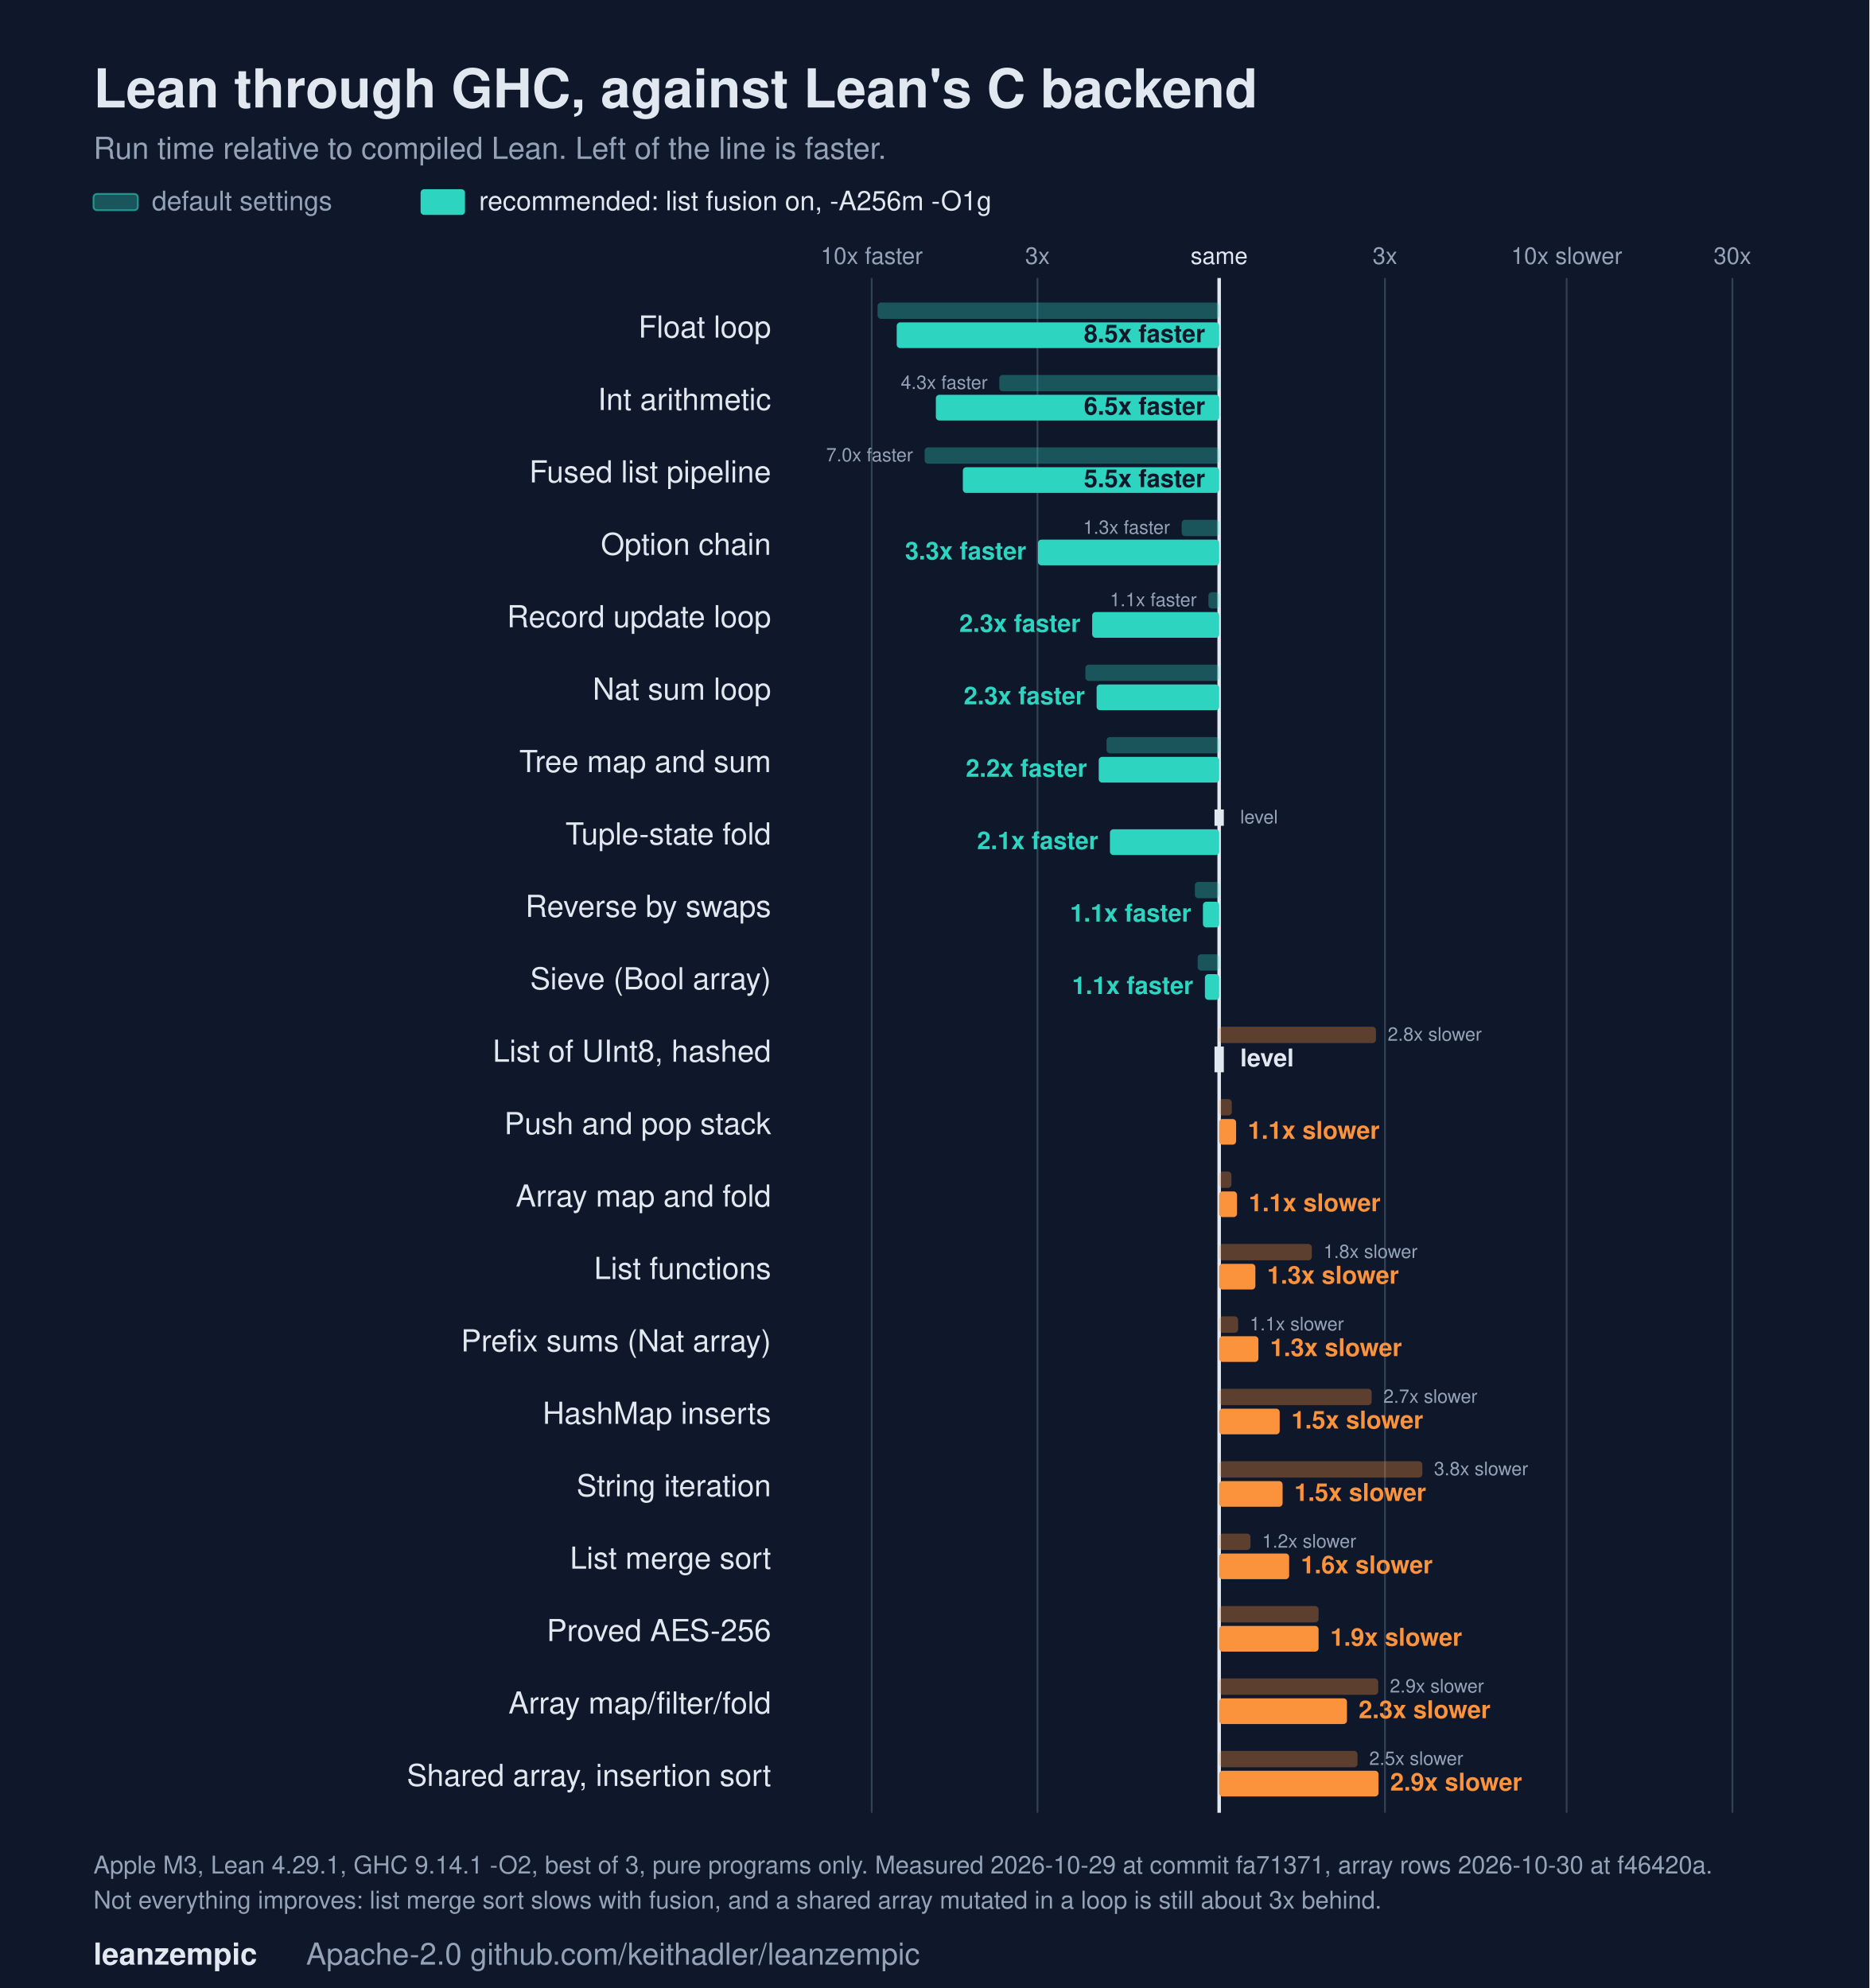
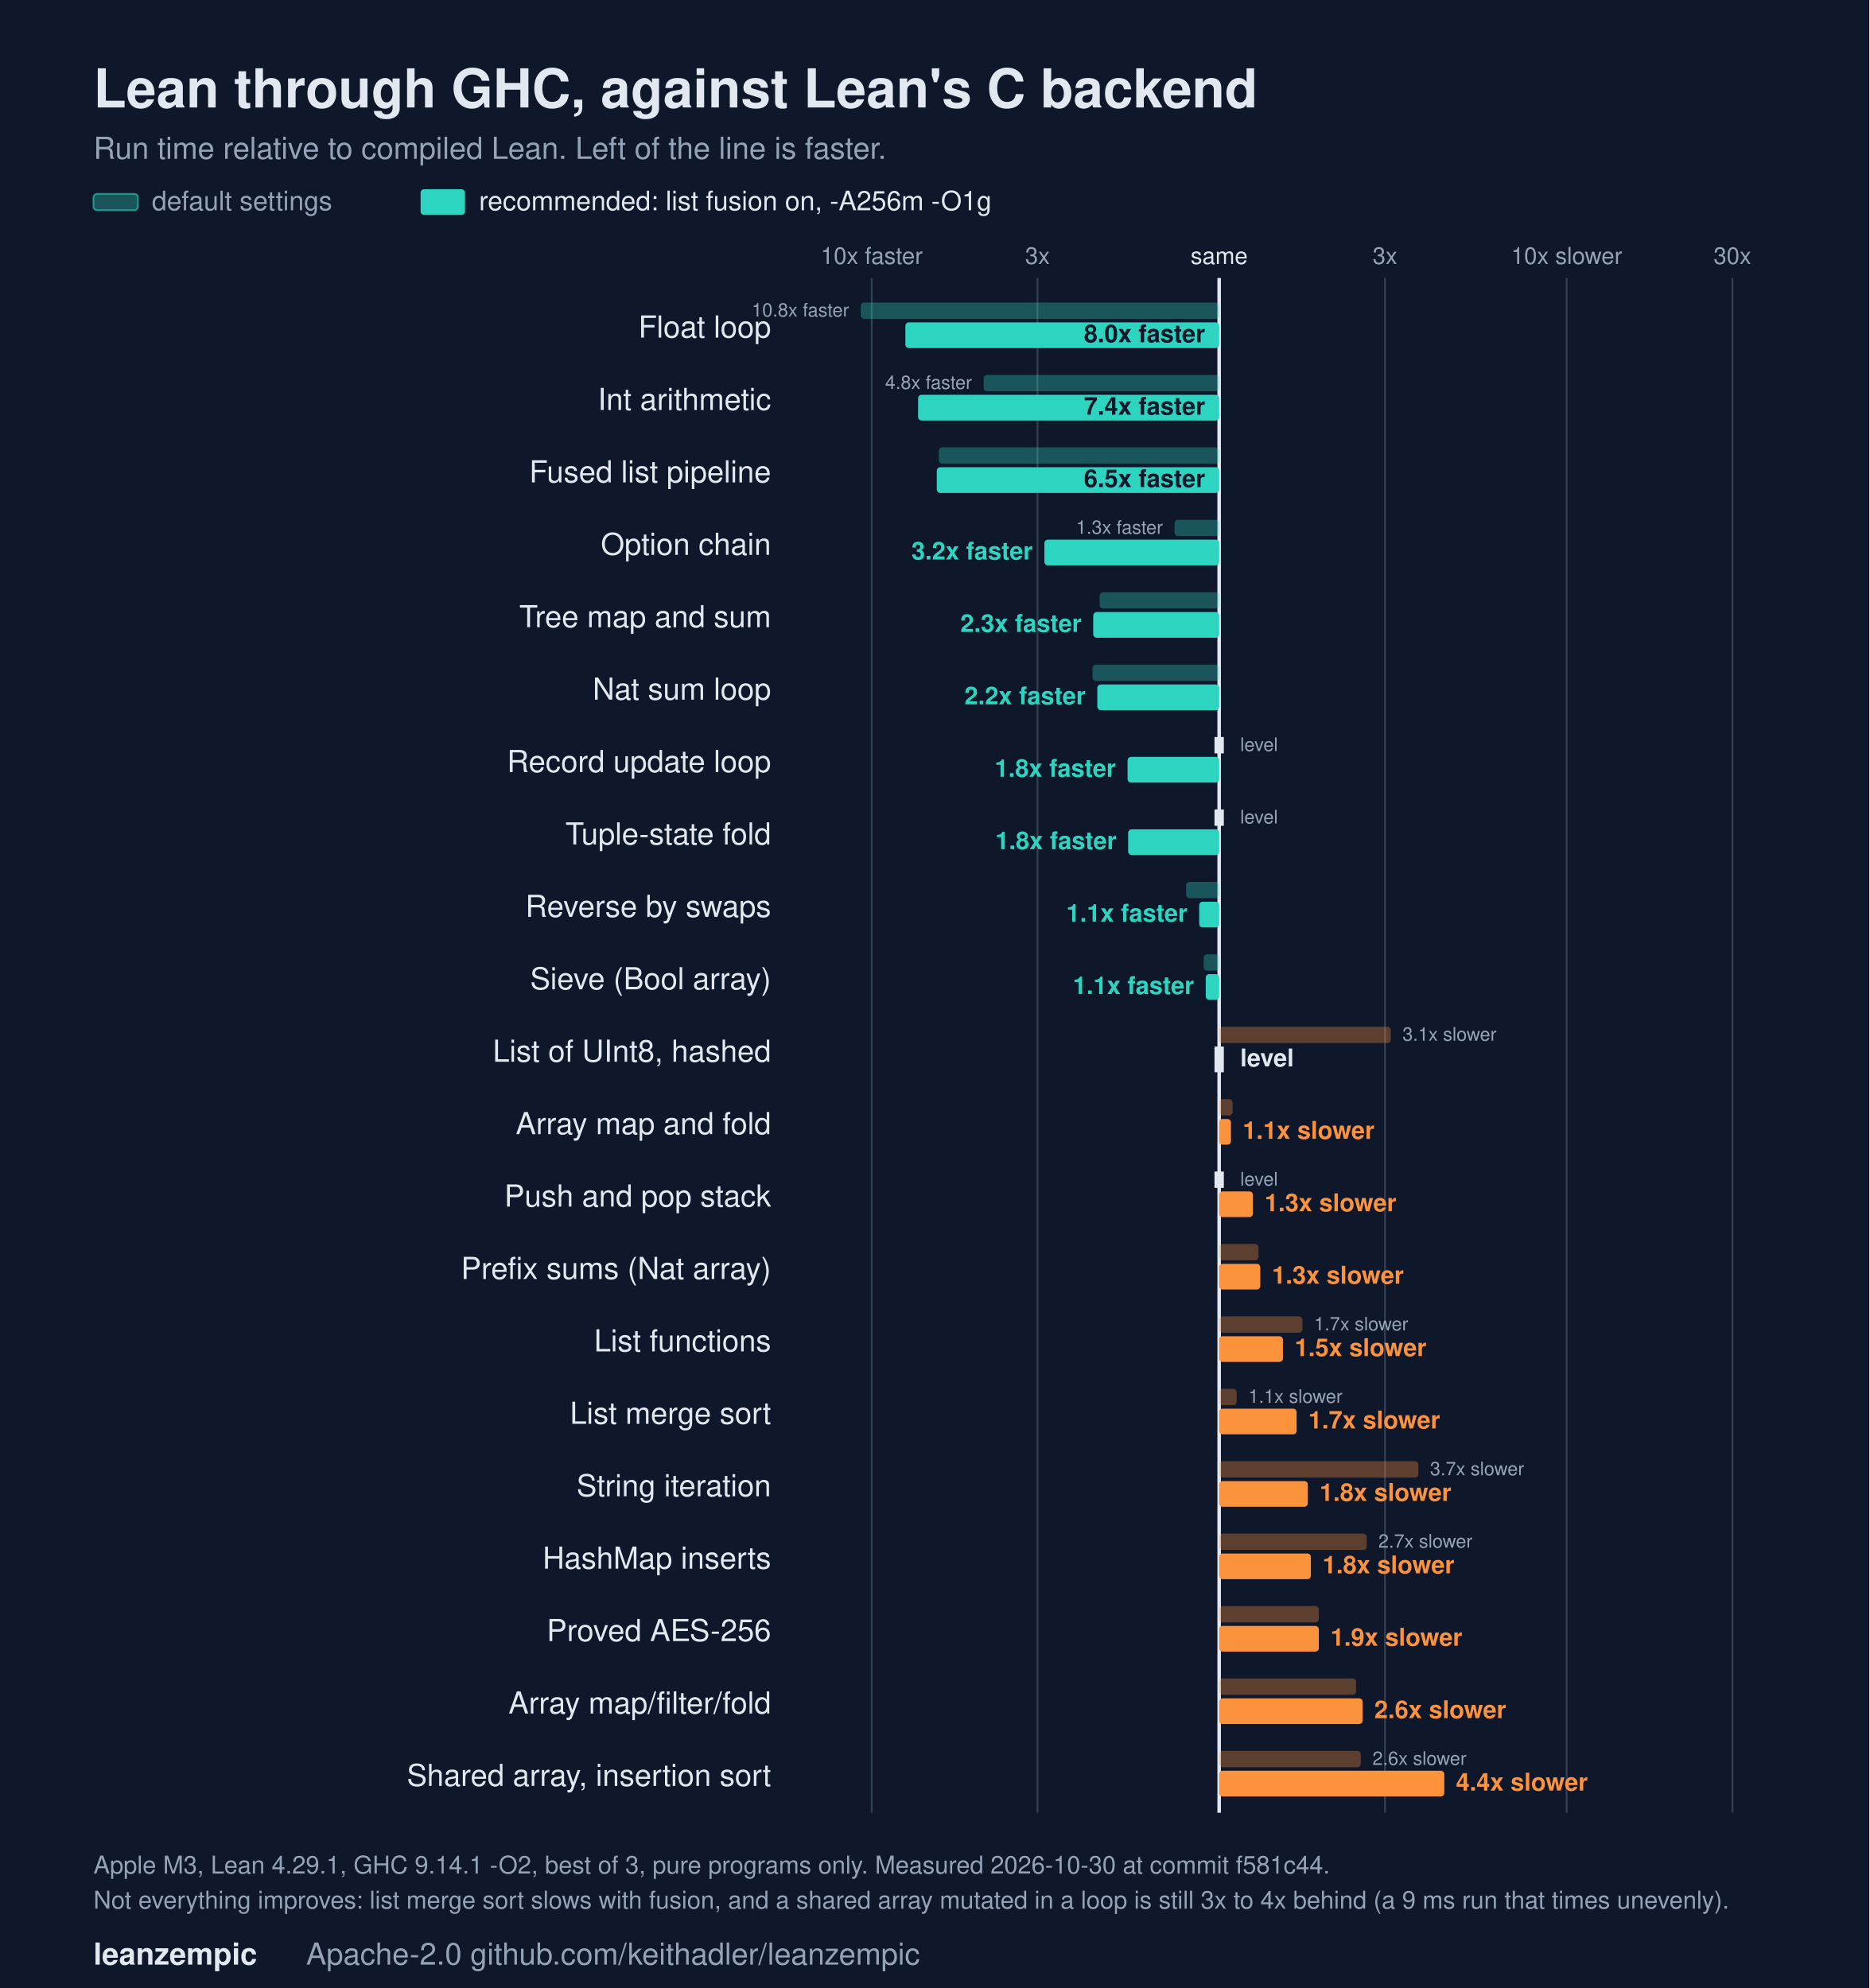
<svg xmlns="http://www.w3.org/2000/svg" width="1600" height="1702" viewBox="0 0 1600 1702" font-family="Helvetica Neue, Helvetica, Arial, sans-serif">
  <rect width="1600" height="1702" fill="#0f172a" />
  <text x="80" y="92" font-size="46" font-weight="700" fill="#e2e8f0">Lean through GHC, against Lean's C backend</text>
  <text x="80" y="136" font-size="26" fill="#94a3b8">Run time relative to compiled Lean. Left of the line is faster.</text>
  <rect x="80" y="166" width="38" height="14" rx="3" fill="#2dd4bf55" />
  <rect x="80" y="166" width="38" height="14" rx="3" fill="none" stroke="#2dd4bf" stroke-width="1.5" opacity=".6" />
  <text x="130" y="180" font-size="23" fill="#94a3b8">default settings</text>
  <rect x="360" y="162" width="38" height="22" rx="3" fill="#2dd4bf" />
  <text x="410" y="180" font-size="23" fill="#e2e8f0">recommended: list fusion on, -A256m -O1g</text>
  <line x1="746.1" y1="238" x2="746.1" y2="1552" stroke="#334155" stroke-width="1.5" />
  <text x="746.1" y="226" font-size="20" text-anchor="middle" fill="#94a3b8">10x faster</text>
  <line x1="888.0" y1="238" x2="888.0" y2="1552" stroke="#334155" stroke-width="1.5" />
  <text x="888.0" y="226" font-size="20" text-anchor="middle" fill="#94a3b8">3x</text>
  <line x1="1043.5" y1="238" x2="1043.5" y2="1552" stroke="#e2e8f0" stroke-width="3" />
  <text x="1043.5" y="226" font-size="20" text-anchor="middle" fill="#e2e8f0">same</text>
  <line x1="1185.4" y1="238" x2="1185.4" y2="1552" stroke="#334155" stroke-width="1.5" />
  <text x="1185.4" y="226" font-size="20" text-anchor="middle" fill="#94a3b8">3x</text>
  <line x1="1340.9" y1="238" x2="1340.9" y2="1552" stroke="#334155" stroke-width="1.5" />
  <text x="1340.9" y="226" font-size="20" text-anchor="middle" fill="#94a3b8">10x slower</text>
  <line x1="1482.8" y1="238" x2="1482.8" y2="1552" stroke="#334155" stroke-width="1.5" />
  <text x="1482.8" y="226" font-size="20" text-anchor="middle" fill="#94a3b8">30x</text>
  <text x="660" y="289.0" font-size="26" text-anchor="end" fill="#e2e8f0">Float loop</text>
-   <rect x="751.1" y="259.0" width="292.4" height="14" rx="3" fill="#2dd4bf55" />
-   <rect x="767.5" y="276.0" width="276.0" height="22" rx="3" fill="#2dd4bf" />
-   <text x="1031.5" y="293.0" font-size="21" font-weight="700" text-anchor="end" fill="#0f172a">8.5x faster</text>
+   <rect x="736.7" y="259.0" width="306.8" height="14" rx="3" fill="#2dd4bf55" />
+   <text x="726.7" y="271.0" font-size="16" text-anchor="end" fill="#94a3b8">10.8x faster</text>
+   <rect x="774.9" y="276.0" width="268.6" height="22" rx="3" fill="#2dd4bf" />
+   <text x="1031.5" y="293.0" font-size="21" font-weight="700" text-anchor="end" fill="#0f172a">8.0x faster</text>
  <text x="660" y="351.0" font-size="26" text-anchor="end" fill="#e2e8f0">Int arithmetic</text>
-   <rect x="855.3" y="321.0" width="188.2" height="14" rx="3" fill="#2dd4bf55" />
-   <text x="845.3" y="333.0" font-size="16" text-anchor="end" fill="#94a3b8">4.3x faster</text>
-   <rect x="801.0" y="338.0" width="242.5" height="22" rx="3" fill="#2dd4bf" />
-   <text x="1031.5" y="355.0" font-size="21" font-weight="700" text-anchor="end" fill="#0f172a">6.5x faster</text>
+   <rect x="841.9" y="321.0" width="201.6" height="14" rx="3" fill="#2dd4bf55" />
+   <text x="831.9" y="333.0" font-size="16" text-anchor="end" fill="#94a3b8">4.8x faster</text>
+   <rect x="785.8" y="338.0" width="257.7" height="22" rx="3" fill="#2dd4bf" />
+   <text x="1031.5" y="355.0" font-size="21" font-weight="700" text-anchor="end" fill="#0f172a">7.4x faster</text>
  <text x="660" y="413.0" font-size="26" text-anchor="end" fill="#e2e8f0">Fused list pipeline</text>
-   <rect x="791.4" y="383.0" width="252.1" height="14" rx="3" fill="#2dd4bf55" />
-   <text x="781.4" y="395.0" font-size="16" text-anchor="end" fill="#94a3b8">7.0x faster</text>
-   <rect x="824.1" y="400.0" width="219.4" height="22" rx="3" fill="#2dd4bf" />
-   <text x="1031.5" y="417.0" font-size="21" font-weight="700" text-anchor="end" fill="#0f172a">5.5x faster</text>
+   <rect x="803.5" y="383.0" width="240.0" height="14" rx="3" fill="#2dd4bf55" />
+   <rect x="801.8" y="400.0" width="241.7" height="22" rx="3" fill="#2dd4bf" />
+   <text x="1031.5" y="417.0" font-size="21" font-weight="700" text-anchor="end" fill="#0f172a">6.5x faster</text>
  <text x="660" y="475.0" font-size="26" text-anchor="end" fill="#e2e8f0">Option chain</text>
-   <rect x="1011.4" y="445.0" width="32.1" height="14" rx="3" fill="#2dd4bf55" />
-   <text x="1001.4" y="457.0" font-size="16" text-anchor="end" fill="#94a3b8">1.3x faster</text>
-   <rect x="888.4" y="462.0" width="155.1" height="22" rx="3" fill="#2dd4bf" />
-   <text x="878.4" y="479.0" font-size="21" font-weight="700" text-anchor="end" fill="#2dd4bf">3.3x faster</text>
-   <text x="660" y="537.0" font-size="26" text-anchor="end" fill="#e2e8f0">Record update loop</text>
-   <rect x="1034.3" y="507.0" width="9.2" height="14" rx="3" fill="#2dd4bf55" />
-   <text x="1024.3" y="519.0" font-size="16" text-anchor="end" fill="#94a3b8">1.1x faster</text>
-   <rect x="934.8" y="524.0" width="108.7" height="22" rx="3" fill="#2dd4bf" />
-   <text x="924.8" y="541.0" font-size="21" font-weight="700" text-anchor="end" fill="#2dd4bf">2.3x faster</text>
+   <rect x="1005.3" y="445.0" width="38.2" height="14" rx="3" fill="#2dd4bf55" />
+   <text x="995.3" y="457.0" font-size="16" text-anchor="end" fill="#94a3b8">1.3x faster</text>
+   <rect x="893.9" y="462.0" width="149.6" height="22" rx="3" fill="#2dd4bf" />
+   <text x="883.9" y="479.0" font-size="21" font-weight="700" text-anchor="end" fill="#2dd4bf">3.2x faster</text>
+   <text x="660" y="537.0" font-size="26" text-anchor="end" fill="#e2e8f0">Tree map and sum</text>
+   <rect x="941.2" y="507.0" width="102.3" height="14" rx="3" fill="#2dd4bf55" />
+   <rect x="935.7" y="524.0" width="107.8" height="22" rx="3" fill="#2dd4bf" />
+   <text x="925.7" y="541.0" font-size="21" font-weight="700" text-anchor="end" fill="#2dd4bf">2.3x faster</text>
  <text x="660" y="599.0" font-size="26" text-anchor="end" fill="#e2e8f0">Nat sum loop</text>
-   <rect x="929.0" y="569.0" width="114.5" height="14" rx="3" fill="#2dd4bf55" />
-   <rect x="938.6" y="586.0" width="104.9" height="22" rx="3" fill="#2dd4bf" />
-   <text x="928.6" y="603.0" font-size="21" font-weight="700" text-anchor="end" fill="#2dd4bf">2.3x faster</text>
-   <text x="660" y="661.0" font-size="26" text-anchor="end" fill="#e2e8f0">Tree map and sum</text>
-   <rect x="947.1" y="631.0" width="96.4" height="14" rx="3" fill="#2dd4bf55" />
-   <rect x="940.4" y="648.0" width="103.1" height="22" rx="3" fill="#2dd4bf" />
-   <text x="930.4" y="665.0" font-size="21" font-weight="700" text-anchor="end" fill="#2dd4bf">2.2x faster</text>
+   <rect x="935.1" y="569.0" width="108.4" height="14" rx="3" fill="#2dd4bf55" />
+   <rect x="939.2" y="586.0" width="104.3" height="22" rx="3" fill="#2dd4bf" />
+   <text x="929.2" y="603.0" font-size="21" font-weight="700" text-anchor="end" fill="#2dd4bf">2.2x faster</text>
+   <text x="660" y="661.0" font-size="26" text-anchor="end" fill="#e2e8f0">Record update loop</text>
+   <rect x="1039.5" y="631.0" width="8" height="14" fill="#e2e8f0" />
+   <text x="1061.5" y="643.0" font-size="16" text-anchor="start" fill="#94a3b8">level</text>
+   <rect x="965.1" y="648.0" width="78.4" height="22" rx="3" fill="#2dd4bf" />
+   <text x="955.1" y="665.0" font-size="21" font-weight="700" text-anchor="end" fill="#2dd4bf">1.8x faster</text>
  <text x="660" y="723.0" font-size="26" text-anchor="end" fill="#e2e8f0">Tuple-state fold</text>
  <rect x="1039.5" y="693.0" width="8" height="14" fill="#e2e8f0" />
  <text x="1061.5" y="705.0" font-size="16" text-anchor="start" fill="#94a3b8">level</text>
-   <rect x="950.0" y="710.0" width="93.5" height="22" rx="3" fill="#2dd4bf" />
-   <text x="940.0" y="727.0" font-size="21" font-weight="700" text-anchor="end" fill="#2dd4bf">2.1x faster</text>
+   <rect x="965.6" y="710.0" width="77.9" height="22" rx="3" fill="#2dd4bf" />
+   <text x="955.6" y="727.0" font-size="21" font-weight="700" text-anchor="end" fill="#2dd4bf">1.8x faster</text>
  <text x="660" y="785.0" font-size="26" text-anchor="end" fill="#e2e8f0">Reverse by swaps</text>
-   <rect x="1022.7" y="755.0" width="20.8" height="14" rx="3" fill="#2dd4bf55" />
-   <rect x="1029.6" y="772.0" width="13.9" height="22" rx="3" fill="#2dd4bf" />
-   <text x="1019.6" y="789.0" font-size="21" font-weight="700" text-anchor="end" fill="#2dd4bf">1.1x faster</text>
+   <rect x="1015.2" y="755.0" width="28.3" height="14" rx="3" fill="#2dd4bf55" />
+   <rect x="1026.4" y="772.0" width="17.1" height="22" rx="3" fill="#2dd4bf" />
+   <text x="1016.4" y="789.0" font-size="21" font-weight="700" text-anchor="end" fill="#2dd4bf">1.1x faster</text>
  <text x="660" y="847.0" font-size="26" text-anchor="end" fill="#e2e8f0">Sieve (Bool array)</text>
-   <rect x="1025.1" y="817.0" width="18.4" height="14" rx="3" fill="#2dd4bf55" />
-   <rect x="1031.3" y="834.0" width="12.2" height="22" rx="3" fill="#2dd4bf" />
-   <text x="1021.3" y="851.0" font-size="21" font-weight="700" text-anchor="end" fill="#2dd4bf">1.1x faster</text>
+   <rect x="1030.3" y="817.0" width="13.2" height="14" rx="3" fill="#2dd4bf55" />
+   <rect x="1032.0" y="834.0" width="11.5" height="22" rx="3" fill="#2dd4bf" />
+   <text x="1022.0" y="851.0" font-size="21" font-weight="700" text-anchor="end" fill="#2dd4bf">1.1x faster</text>
  <text x="660" y="909.0" font-size="26" text-anchor="end" fill="#e2e8f0">List of UInt8, hashed</text>
-   <rect x="1043.5" y="879.0" width="134.2" height="14" rx="3" fill="#fb923c55" />
-   <text x="1187.7" y="891.0" font-size="16" text-anchor="start" fill="#94a3b8">2.8x slower</text>
+   <rect x="1043.5" y="879.0" width="146.9" height="14" rx="3" fill="#fb923c55" />
+   <text x="1200.4" y="891.0" font-size="16" text-anchor="start" fill="#94a3b8">3.1x slower</text>
  <rect x="1039.5" y="896.0" width="8" height="22" fill="#e2e8f0" />
  <text x="1061.5" y="913.0" font-size="21" font-weight="700" text-anchor="start" fill="#e2e8f0">level</text>
-   <text x="660" y="971.0" font-size="26" text-anchor="end" fill="#e2e8f0">Push and pop stack</text>
-   <rect x="1043.5" y="941.0" width="10.8" height="14" rx="3" fill="#fb923c55" />
-   <rect x="1043.5" y="958.0" width="14.5" height="22" rx="3" fill="#fb923c" />
-   <text x="1068.0" y="975.0" font-size="21" font-weight="700" text-anchor="start" fill="#fb923c">1.1x slower</text>
-   <text x="660" y="1033.0" font-size="26" text-anchor="end" fill="#e2e8f0">Array map and fold</text>
-   <rect x="1043.5" y="1003.0" width="10.5" height="14" rx="3" fill="#fb923c55" />
-   <rect x="1043.5" y="1020.0" width="15.3" height="22" rx="3" fill="#fb923c" />
-   <text x="1068.8" y="1037.0" font-size="21" font-weight="700" text-anchor="start" fill="#fb923c">1.1x slower</text>
-   <text x="660" y="1095.0" font-size="26" text-anchor="end" fill="#e2e8f0">List functions</text>
-   <rect x="1043.5" y="1065.0" width="79.3" height="14" rx="3" fill="#fb923c55" />
-   <text x="1132.8" y="1077.0" font-size="16" text-anchor="start" fill="#94a3b8">1.8x slower</text>
-   <rect x="1043.5" y="1082.0" width="31.0" height="22" rx="3" fill="#fb923c" />
-   <text x="1084.5" y="1099.0" font-size="21" font-weight="700" text-anchor="start" fill="#fb923c">1.3x slower</text>
-   <text x="660" y="1157.0" font-size="26" text-anchor="end" fill="#e2e8f0">Prefix sums (Nat array)</text>
-   <rect x="1043.5" y="1127.0" width="16.2" height="14" rx="3" fill="#fb923c55" />
-   <text x="1069.7" y="1139.0" font-size="16" text-anchor="start" fill="#94a3b8">1.1x slower</text>
-   <rect x="1043.5" y="1144.0" width="33.6" height="22" rx="3" fill="#fb923c" />
-   <text x="1087.1" y="1161.0" font-size="21" font-weight="700" text-anchor="start" fill="#fb923c">1.3x slower</text>
-   <text x="660" y="1219.0" font-size="26" text-anchor="end" fill="#e2e8f0">HashMap inserts</text>
-   <rect x="1043.5" y="1189.0" width="130.5" height="14" rx="3" fill="#fb923c55" />
-   <text x="1184.0" y="1201.0" font-size="16" text-anchor="start" fill="#94a3b8">2.7x slower</text>
-   <rect x="1043.5" y="1206.0" width="51.8" height="22" rx="3" fill="#fb923c" />
-   <text x="1105.3" y="1223.0" font-size="21" font-weight="700" text-anchor="start" fill="#fb923c">1.5x slower</text>
+   <text x="660" y="971.0" font-size="26" text-anchor="end" fill="#e2e8f0">Array map and fold</text>
+   <rect x="1043.5" y="941.0" width="11.5" height="14" rx="3" fill="#fb923c55" />
+   <rect x="1043.5" y="958.0" width="10.1" height="22" rx="3" fill="#fb923c" />
+   <text x="1063.6" y="975.0" font-size="21" font-weight="700" text-anchor="start" fill="#fb923c">1.1x slower</text>
+   <text x="660" y="1033.0" font-size="26" text-anchor="end" fill="#e2e8f0">Push and pop stack</text>
+   <rect x="1039.5" y="1003.0" width="8" height="14" fill="#e2e8f0" />
+   <text x="1061.5" y="1015.0" font-size="16" text-anchor="start" fill="#94a3b8">level</text>
+   <rect x="1043.5" y="1020.0" width="28.9" height="22" rx="3" fill="#fb923c" />
+   <text x="1082.4" y="1037.0" font-size="21" font-weight="700" text-anchor="start" fill="#fb923c">1.3x slower</text>
+   <text x="660" y="1095.0" font-size="26" text-anchor="end" fill="#e2e8f0">Prefix sums (Nat array)</text>
+   <rect x="1043.5" y="1065.0" width="33.7" height="14" rx="3" fill="#fb923c55" />
+   <rect x="1043.5" y="1082.0" width="35.2" height="22" rx="3" fill="#fb923c" />
+   <text x="1088.7" y="1099.0" font-size="21" font-weight="700" text-anchor="start" fill="#fb923c">1.3x slower</text>
+   <text x="660" y="1157.0" font-size="26" text-anchor="end" fill="#e2e8f0">List functions</text>
+   <rect x="1043.5" y="1127.0" width="71.3" height="14" rx="3" fill="#fb923c55" />
+   <text x="1124.8" y="1139.0" font-size="16" text-anchor="start" fill="#94a3b8">1.7x slower</text>
+   <rect x="1043.5" y="1144.0" width="54.6" height="22" rx="3" fill="#fb923c" />
+   <text x="1108.1" y="1161.0" font-size="21" font-weight="700" text-anchor="start" fill="#fb923c">1.5x slower</text>
+   <text x="660" y="1219.0" font-size="26" text-anchor="end" fill="#e2e8f0">List merge sort</text>
+   <rect x="1043.5" y="1189.0" width="15.0" height="14" rx="3" fill="#fb923c55" />
+   <text x="1068.5" y="1201.0" font-size="16" text-anchor="start" fill="#94a3b8">1.1x slower</text>
+   <rect x="1043.5" y="1206.0" width="66.3" height="22" rx="3" fill="#fb923c" />
+   <text x="1119.8" y="1223.0" font-size="21" font-weight="700" text-anchor="start" fill="#fb923c">1.7x slower</text>
  <text x="660" y="1281.0" font-size="26" text-anchor="end" fill="#e2e8f0">String iteration</text>
-   <rect x="1043.5" y="1251.0" width="173.9" height="14" rx="3" fill="#fb923c55" />
-   <text x="1227.4" y="1263.0" font-size="16" text-anchor="start" fill="#94a3b8">3.8x slower</text>
-   <rect x="1043.5" y="1268.0" width="54.3" height="22" rx="3" fill="#fb923c" />
-   <text x="1107.8" y="1285.0" font-size="21" font-weight="700" text-anchor="start" fill="#fb923c">1.5x slower</text>
-   <text x="660" y="1343.0" font-size="26" text-anchor="end" fill="#e2e8f0">List merge sort</text>
-   <rect x="1043.5" y="1313.0" width="26.8" height="14" rx="3" fill="#fb923c55" />
-   <text x="1080.3" y="1325.0" font-size="16" text-anchor="start" fill="#94a3b8">1.2x slower</text>
-   <rect x="1043.5" y="1330.0" width="59.9" height="22" rx="3" fill="#fb923c" />
-   <text x="1113.4" y="1347.0" font-size="21" font-weight="700" text-anchor="start" fill="#fb923c">1.6x slower</text>
+   <rect x="1043.5" y="1251.0" width="170.5" height="14" rx="3" fill="#fb923c55" />
+   <text x="1224.0" y="1263.0" font-size="16" text-anchor="start" fill="#94a3b8">3.7x slower</text>
+   <rect x="1043.5" y="1268.0" width="75.9" height="22" rx="3" fill="#fb923c" />
+   <text x="1129.4" y="1285.0" font-size="21" font-weight="700" text-anchor="start" fill="#fb923c">1.8x slower</text>
+   <text x="660" y="1343.0" font-size="26" text-anchor="end" fill="#e2e8f0">HashMap inserts</text>
+   <rect x="1043.5" y="1313.0" width="126.3" height="14" rx="3" fill="#fb923c55" />
+   <text x="1179.8" y="1325.0" font-size="16" text-anchor="start" fill="#94a3b8">2.7x slower</text>
+   <rect x="1043.5" y="1330.0" width="78.5" height="22" rx="3" fill="#fb923c" />
+   <text x="1132.0" y="1347.0" font-size="21" font-weight="700" text-anchor="start" fill="#fb923c">1.8x slower</text>
  <text x="660" y="1405.0" font-size="26" text-anchor="end" fill="#e2e8f0">Proved AES-256</text>
-   <rect x="1043.5" y="1375.0" width="85.1" height="14" rx="3" fill="#fb923c55" />
-   <rect x="1043.5" y="1392.0" width="85.1" height="22" rx="3" fill="#fb923c" />
-   <text x="1138.6" y="1409.0" font-size="21" font-weight="700" text-anchor="start" fill="#fb923c">1.9x slower</text>
+   <rect x="1043.5" y="1375.0" width="85.3" height="14" rx="3" fill="#fb923c55" />
+   <rect x="1043.5" y="1392.0" width="85.3" height="22" rx="3" fill="#fb923c" />
+   <text x="1138.8" y="1409.0" font-size="21" font-weight="700" text-anchor="start" fill="#fb923c">1.9x slower</text>
  <text x="660" y="1467.0" font-size="26" text-anchor="end" fill="#e2e8f0">Array map/filter/fold</text>
-   <rect x="1043.5" y="1437.0" width="136.1" height="14" rx="3" fill="#fb923c55" />
-   <text x="1189.6" y="1449.0" font-size="16" text-anchor="start" fill="#94a3b8">2.9x slower</text>
-   <rect x="1043.5" y="1454.0" width="109.4" height="22" rx="3" fill="#fb923c" />
-   <text x="1162.9" y="1471.0" font-size="21" font-weight="700" text-anchor="start" fill="#fb923c">2.3x slower</text>
+   <rect x="1043.5" y="1437.0" width="117.2" height="14" rx="3" fill="#fb923c55" />
+   <rect x="1043.5" y="1454.0" width="122.8" height="22" rx="3" fill="#fb923c" />
+   <text x="1176.3" y="1471.0" font-size="21" font-weight="700" text-anchor="start" fill="#fb923c">2.6x slower</text>
  <text x="660" y="1529.0" font-size="26" text-anchor="end" fill="#e2e8f0">Shared array, insertion sort</text>
-   <rect x="1043.5" y="1499.0" width="118.4" height="14" rx="3" fill="#fb923c55" />
-   <text x="1171.9" y="1511.0" font-size="16" text-anchor="start" fill="#94a3b8">2.5x slower</text>
-   <rect x="1043.5" y="1516.0" width="136.4" height="22" rx="3" fill="#fb923c" />
-   <text x="1189.9" y="1533.0" font-size="21" font-weight="700" text-anchor="start" fill="#fb923c">2.9x slower</text>
-   <text x="80" y="1604" font-size="21" fill="#94a3b8">Apple M3, Lean 4.29.1, GHC 9.14.1 -O2, best of 3, pure programs only. Measured 2026-10-29 at commit fa71371, array rows 2026-10-30 at f46420a.</text>
-   <text x="80" y="1634" font-size="21" fill="#94a3b8">Not everything improves: list merge sort slows with fusion, and a shared array mutated in a loop is still about 3x behind.</text>
+   <rect x="1043.5" y="1499.0" width="121.2" height="14" rx="3" fill="#fb923c55" />
+   <text x="1174.7" y="1511.0" font-size="16" text-anchor="start" fill="#94a3b8">2.6x slower</text>
+   <rect x="1043.5" y="1516.0" width="192.7" height="22" rx="3" fill="#fb923c" />
+   <text x="1246.2" y="1533.0" font-size="21" font-weight="700" text-anchor="start" fill="#fb923c">4.4x slower</text>
+   <text x="80" y="1604" font-size="21" fill="#94a3b8">Apple M3, Lean 4.29.1, GHC 9.14.1 -O2, best of 3, pure programs only. Measured 2026-10-30 at commit f581c44.</text>
+   <text x="80" y="1634" font-size="21" fill="#94a3b8">Not everything improves: list merge sort slows with fusion, and a shared array mutated in a loop is still 3x to 4x behind (a 9 ms run that times unevenly).</text>
  <text x="80" y="1682" font-size="26" font-weight="700" fill="#e2e8f0">leanzempic</text>
  <text x="262" y="1682" font-size="26" fill="#94a3b8">Apache-2.0  github.com/keithadler/leanzempic</text>
</svg>
